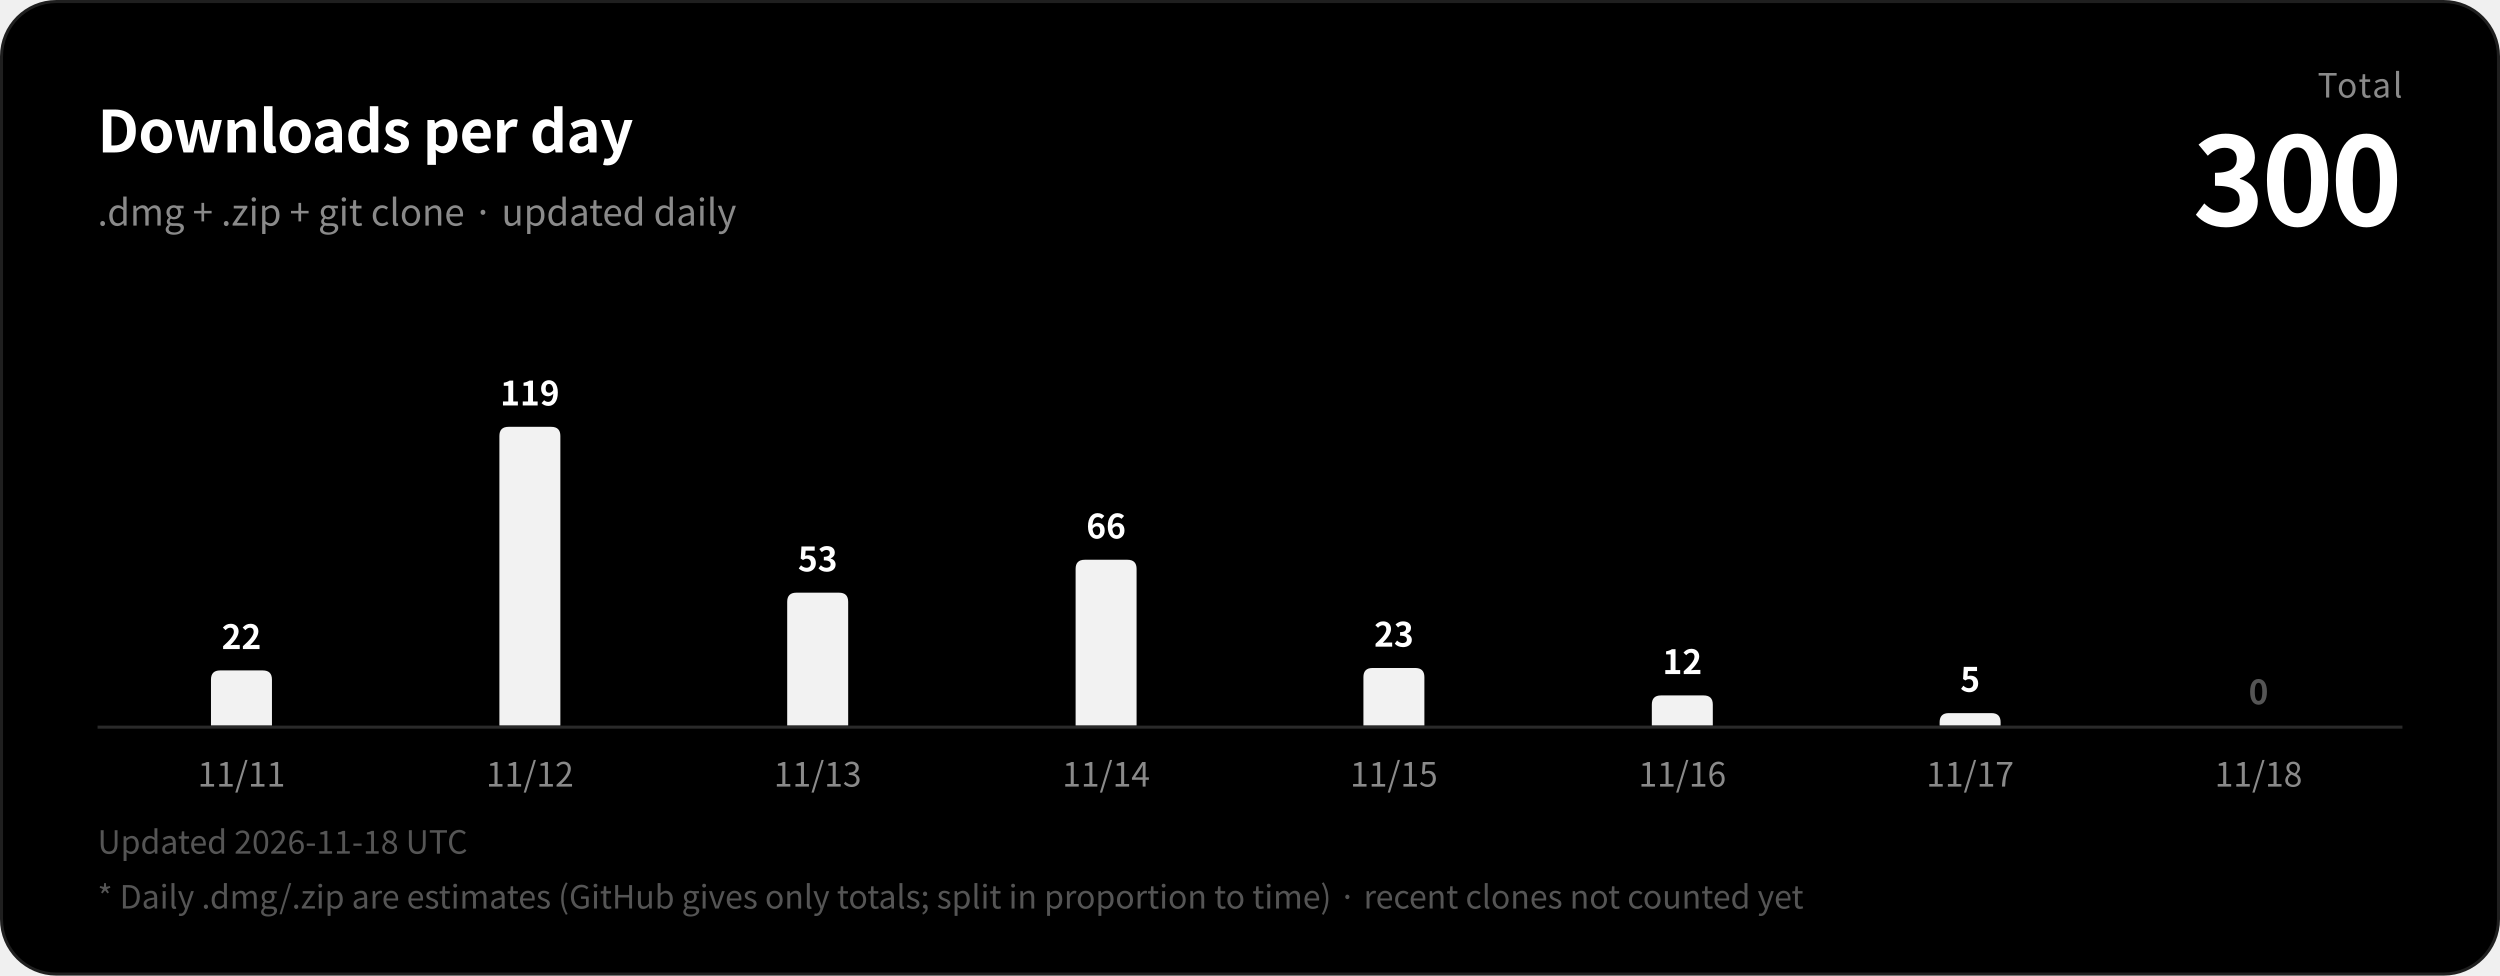
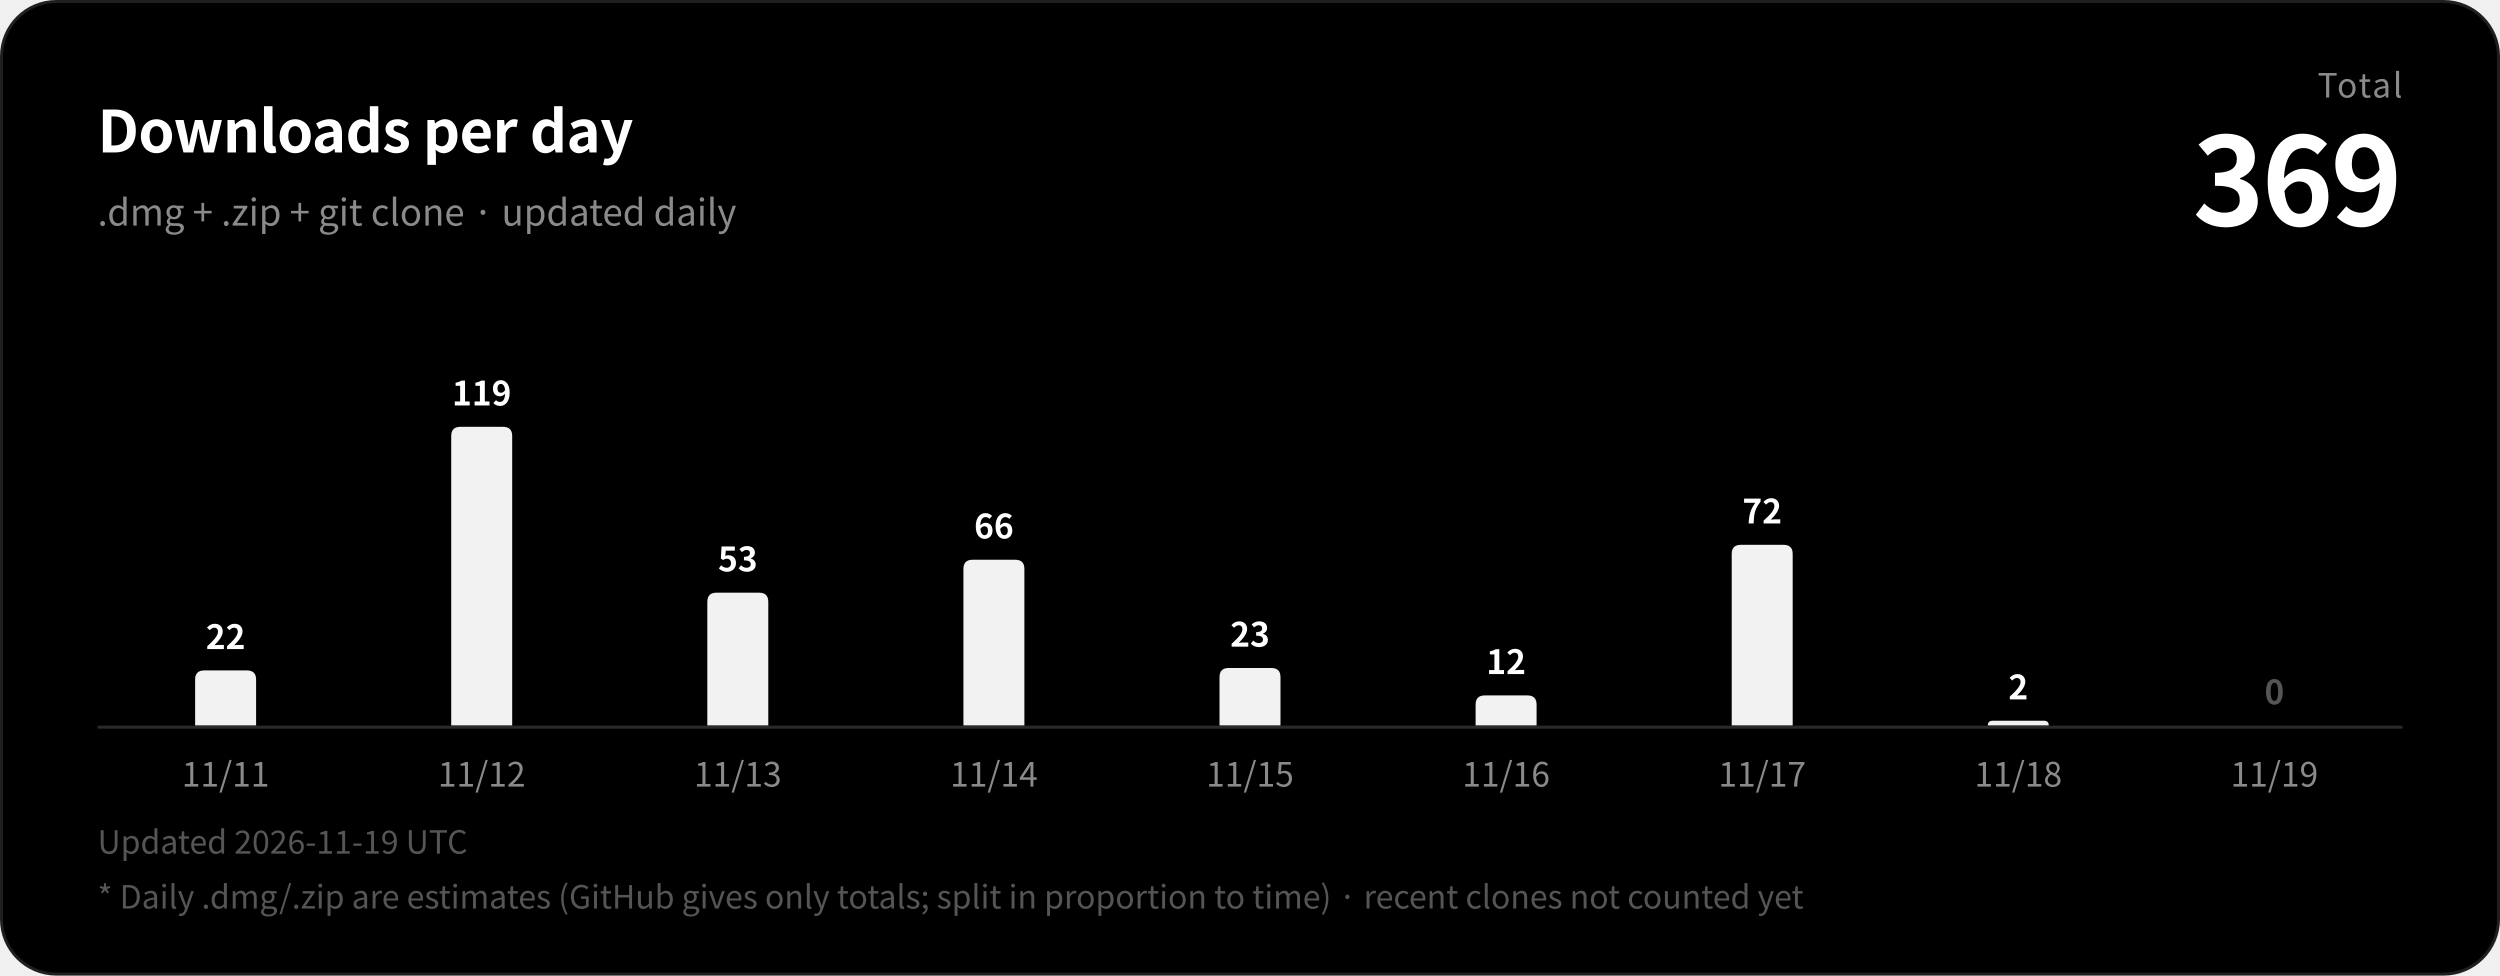
<svg xmlns="http://www.w3.org/2000/svg" width="820" height="320" viewBox="0 0 820 320" role="img" aria-label="Downloads per day">
  <rect x="0.5" y="0.5" width="819" height="319" rx="18" fill="#000000" stroke="#1f1f1f" />
  <g font-family="-apple-system, BlinkMacSystemFont, 'SF Pro Display', 'Segoe UI', 'Hiragino Sans', 'Hiragino Kaku Gothic ProN', 'Noto Sans CJK JP', 'Noto Sans JP', 'PingFang SC', 'Microsoft YaHei', sans-serif" style="font-variant-numeric: tabular-nums">
    <text x="32" y="50" font-size="19" font-weight="600" fill="#ffffff" letter-spacing="-0.2">Downloads per day</text>
    <text x="32" y="74" font-size="12" fill="#8a8a8a">.dmg + .zip + git clone · updated daily</text>
    <text x="788" y="32" font-size="11" fill="#8a8a8a" text-anchor="end" letter-spacing="0.6">Total</text>
-     <text x="788" y="74" font-size="40" font-weight="700" fill="#ffffff" text-anchor="end" letter-spacing="-1">300</text>
-     <path d="M69.2,238.0V222.9Q69.2,219.9 72.2,219.9H86.2Q89.2,219.9 89.2,222.9V238.0Z" fill="#f2f2f2" />
-     <text x="79.2" y="212.9" font-size="11" font-weight="600" fill="#ffffff" text-anchor="middle">22</text>
-     <text x="79.2" y="258" font-size="11" fill="#8a8a8a" text-anchor="middle">11/11</text>
-     <path d="M163.8,238.0V143.0Q163.8,140.0 166.8,140.0H180.8Q183.8,140.0 183.8,143.0V238.0Z" fill="#f2f2f2" />
-     <text x="173.8" y="133.0" font-size="11" font-weight="600" fill="#ffffff" text-anchor="middle">119</text>
-     <text x="173.8" y="258" font-size="11" fill="#8a8a8a" text-anchor="middle">11/12</text>
-     <path d="M258.2,238.0V197.4Q258.2,194.4 261.2,194.4H275.2Q278.2,194.4 278.2,197.4V238.0Z" fill="#f2f2f2" />
-     <text x="268.2" y="187.4" font-size="11" font-weight="600" fill="#ffffff" text-anchor="middle">53</text>
-     <text x="268.2" y="258" font-size="11" fill="#8a8a8a" text-anchor="middle">11/13</text>
-     <path d="M352.8,238.0V186.6Q352.8,183.6 355.8,183.6H369.8Q372.8,183.6 372.8,186.6V238.0Z" fill="#f2f2f2" />
-     <text x="362.8" y="176.6" font-size="11" font-weight="600" fill="#ffffff" text-anchor="middle">66</text>
-     <text x="362.8" y="258" font-size="11" fill="#8a8a8a" text-anchor="middle">11/14</text>
-     <path d="M447.2,238.0V222.1Q447.2,219.1 450.2,219.1H464.2Q467.2,219.1 467.2,222.1V238.0Z" fill="#f2f2f2" />
-     <text x="457.2" y="212.1" font-size="11" font-weight="600" fill="#ffffff" text-anchor="middle">23</text>
-     <text x="457.2" y="258" font-size="11" fill="#8a8a8a" text-anchor="middle">11/15</text>
-     <path d="M541.8,238.0V231.1Q541.8,228.1 544.8,228.1H558.8Q561.8,228.1 561.8,231.1V238.0Z" fill="#f2f2f2" />
-     <text x="551.8" y="221.1" font-size="11" font-weight="600" fill="#ffffff" text-anchor="middle">12</text>
-     <text x="551.8" y="258" font-size="11" fill="#8a8a8a" text-anchor="middle">11/16</text>
-     <path d="M636.2,238.0V236.9Q636.2,233.9 639.2,233.9H653.2Q656.2,233.9 656.2,236.9V238.0Z" fill="#f2f2f2" />
-     <text x="646.2" y="226.9" font-size="11" font-weight="600" fill="#ffffff" text-anchor="middle">5</text>
-     <text x="646.2" y="258" font-size="11" fill="#8a8a8a" text-anchor="middle">11/17</text>
-     <text x="740.8" y="231.0" font-size="11" font-weight="600" fill="#555555" text-anchor="middle">0</text>
-     <text x="740.8" y="258" font-size="11" fill="#8a8a8a" text-anchor="middle">11/18</text>
+     <text x="788" y="74" font-size="40" font-weight="700" fill="#ffffff" text-anchor="end" letter-spacing="-1">369</text>
+     <path d="M64.0,238.0V222.9Q64.0,219.9 67.0,219.9H81.0Q84.0,219.9 84.0,222.9V238.0Z" fill="#f2f2f2" />
+     <text x="74.0" y="212.9" font-size="11" font-weight="600" fill="#ffffff" text-anchor="middle">22</text>
+     <text x="74.0" y="258" font-size="11" fill="#8a8a8a" text-anchor="middle">11/11</text>
+     <path d="M148.0,238.0V143.0Q148.0,140.0 151.0,140.0H165.0Q168.0,140.0 168.0,143.0V238.0Z" fill="#f2f2f2" />
+     <text x="158.0" y="133.0" font-size="11" font-weight="600" fill="#ffffff" text-anchor="middle">119</text>
+     <text x="158.0" y="258" font-size="11" fill="#8a8a8a" text-anchor="middle">11/12</text>
+     <path d="M232.0,238.0V197.4Q232.0,194.4 235.0,194.4H249.0Q252.0,194.4 252.0,197.4V238.0Z" fill="#f2f2f2" />
+     <text x="242.0" y="187.4" font-size="11" font-weight="600" fill="#ffffff" text-anchor="middle">53</text>
+     <text x="242.0" y="258" font-size="11" fill="#8a8a8a" text-anchor="middle">11/13</text>
+     <path d="M316.0,238.0V186.6Q316.0,183.6 319.0,183.6H333.0Q336.0,183.6 336.0,186.6V238.0Z" fill="#f2f2f2" />
+     <text x="326.0" y="176.6" font-size="11" font-weight="600" fill="#ffffff" text-anchor="middle">66</text>
+     <text x="326.0" y="258" font-size="11" fill="#8a8a8a" text-anchor="middle">11/14</text>
+     <path d="M400.0,238.0V222.1Q400.0,219.1 403.0,219.1H417.0Q420.0,219.1 420.0,222.1V238.0Z" fill="#f2f2f2" />
+     <text x="410.0" y="212.1" font-size="11" font-weight="600" fill="#ffffff" text-anchor="middle">23</text>
+     <text x="410.0" y="258" font-size="11" fill="#8a8a8a" text-anchor="middle">11/15</text>
+     <path d="M484.0,238.0V231.1Q484.0,228.1 487.0,228.1H501.0Q504.0,228.1 504.0,231.1V238.0Z" fill="#f2f2f2" />
+     <text x="494.0" y="221.1" font-size="11" font-weight="600" fill="#ffffff" text-anchor="middle">12</text>
+     <text x="494.0" y="258" font-size="11" fill="#8a8a8a" text-anchor="middle">11/16</text>
+     <path d="M568.0,238.0V181.7Q568.0,178.7 571.0,178.7H585.0Q588.0,178.7 588.0,181.7V238.0Z" fill="#f2f2f2" />
+     <text x="578.0" y="171.7" font-size="11" font-weight="600" fill="#ffffff" text-anchor="middle">72</text>
+     <text x="578.0" y="258" font-size="11" fill="#8a8a8a" text-anchor="middle">11/17</text>
+     <path d="M652.0,238.0V238.0Q652.0,236.4 653.6,236.4H670.4Q672.0,236.4 672.0,238.0V238.0Z" fill="#f2f2f2" />
+     <text x="662.0" y="229.4" font-size="11" font-weight="600" fill="#ffffff" text-anchor="middle">2</text>
+     <text x="662.0" y="258" font-size="11" fill="#8a8a8a" text-anchor="middle">11/18</text>
+     <text x="746.0" y="231.0" font-size="11" font-weight="600" fill="#555555" text-anchor="middle">0</text>
+     <text x="746.0" y="258" font-size="11" fill="#8a8a8a" text-anchor="middle">11/19</text>
    <line x1="32" y1="238.5" x2="788" y2="238.5" stroke="#2a2a2a" stroke-width="1" />
-     <text x="32" y="280" font-size="10.5" fill="#555555">Updated 2026-11-18 UTC</text>
+     <text x="32" y="280" font-size="10.5" fill="#555555">Updated 2026-11-19 UTC</text>
    <text x="32" y="298" font-size="10.5" fill="#555555">* Daily .dmg/.zip are estimates (GitHub gives only totals; split in proportion to time) · recent clones not counted yet</text>
  </g>
</svg>
